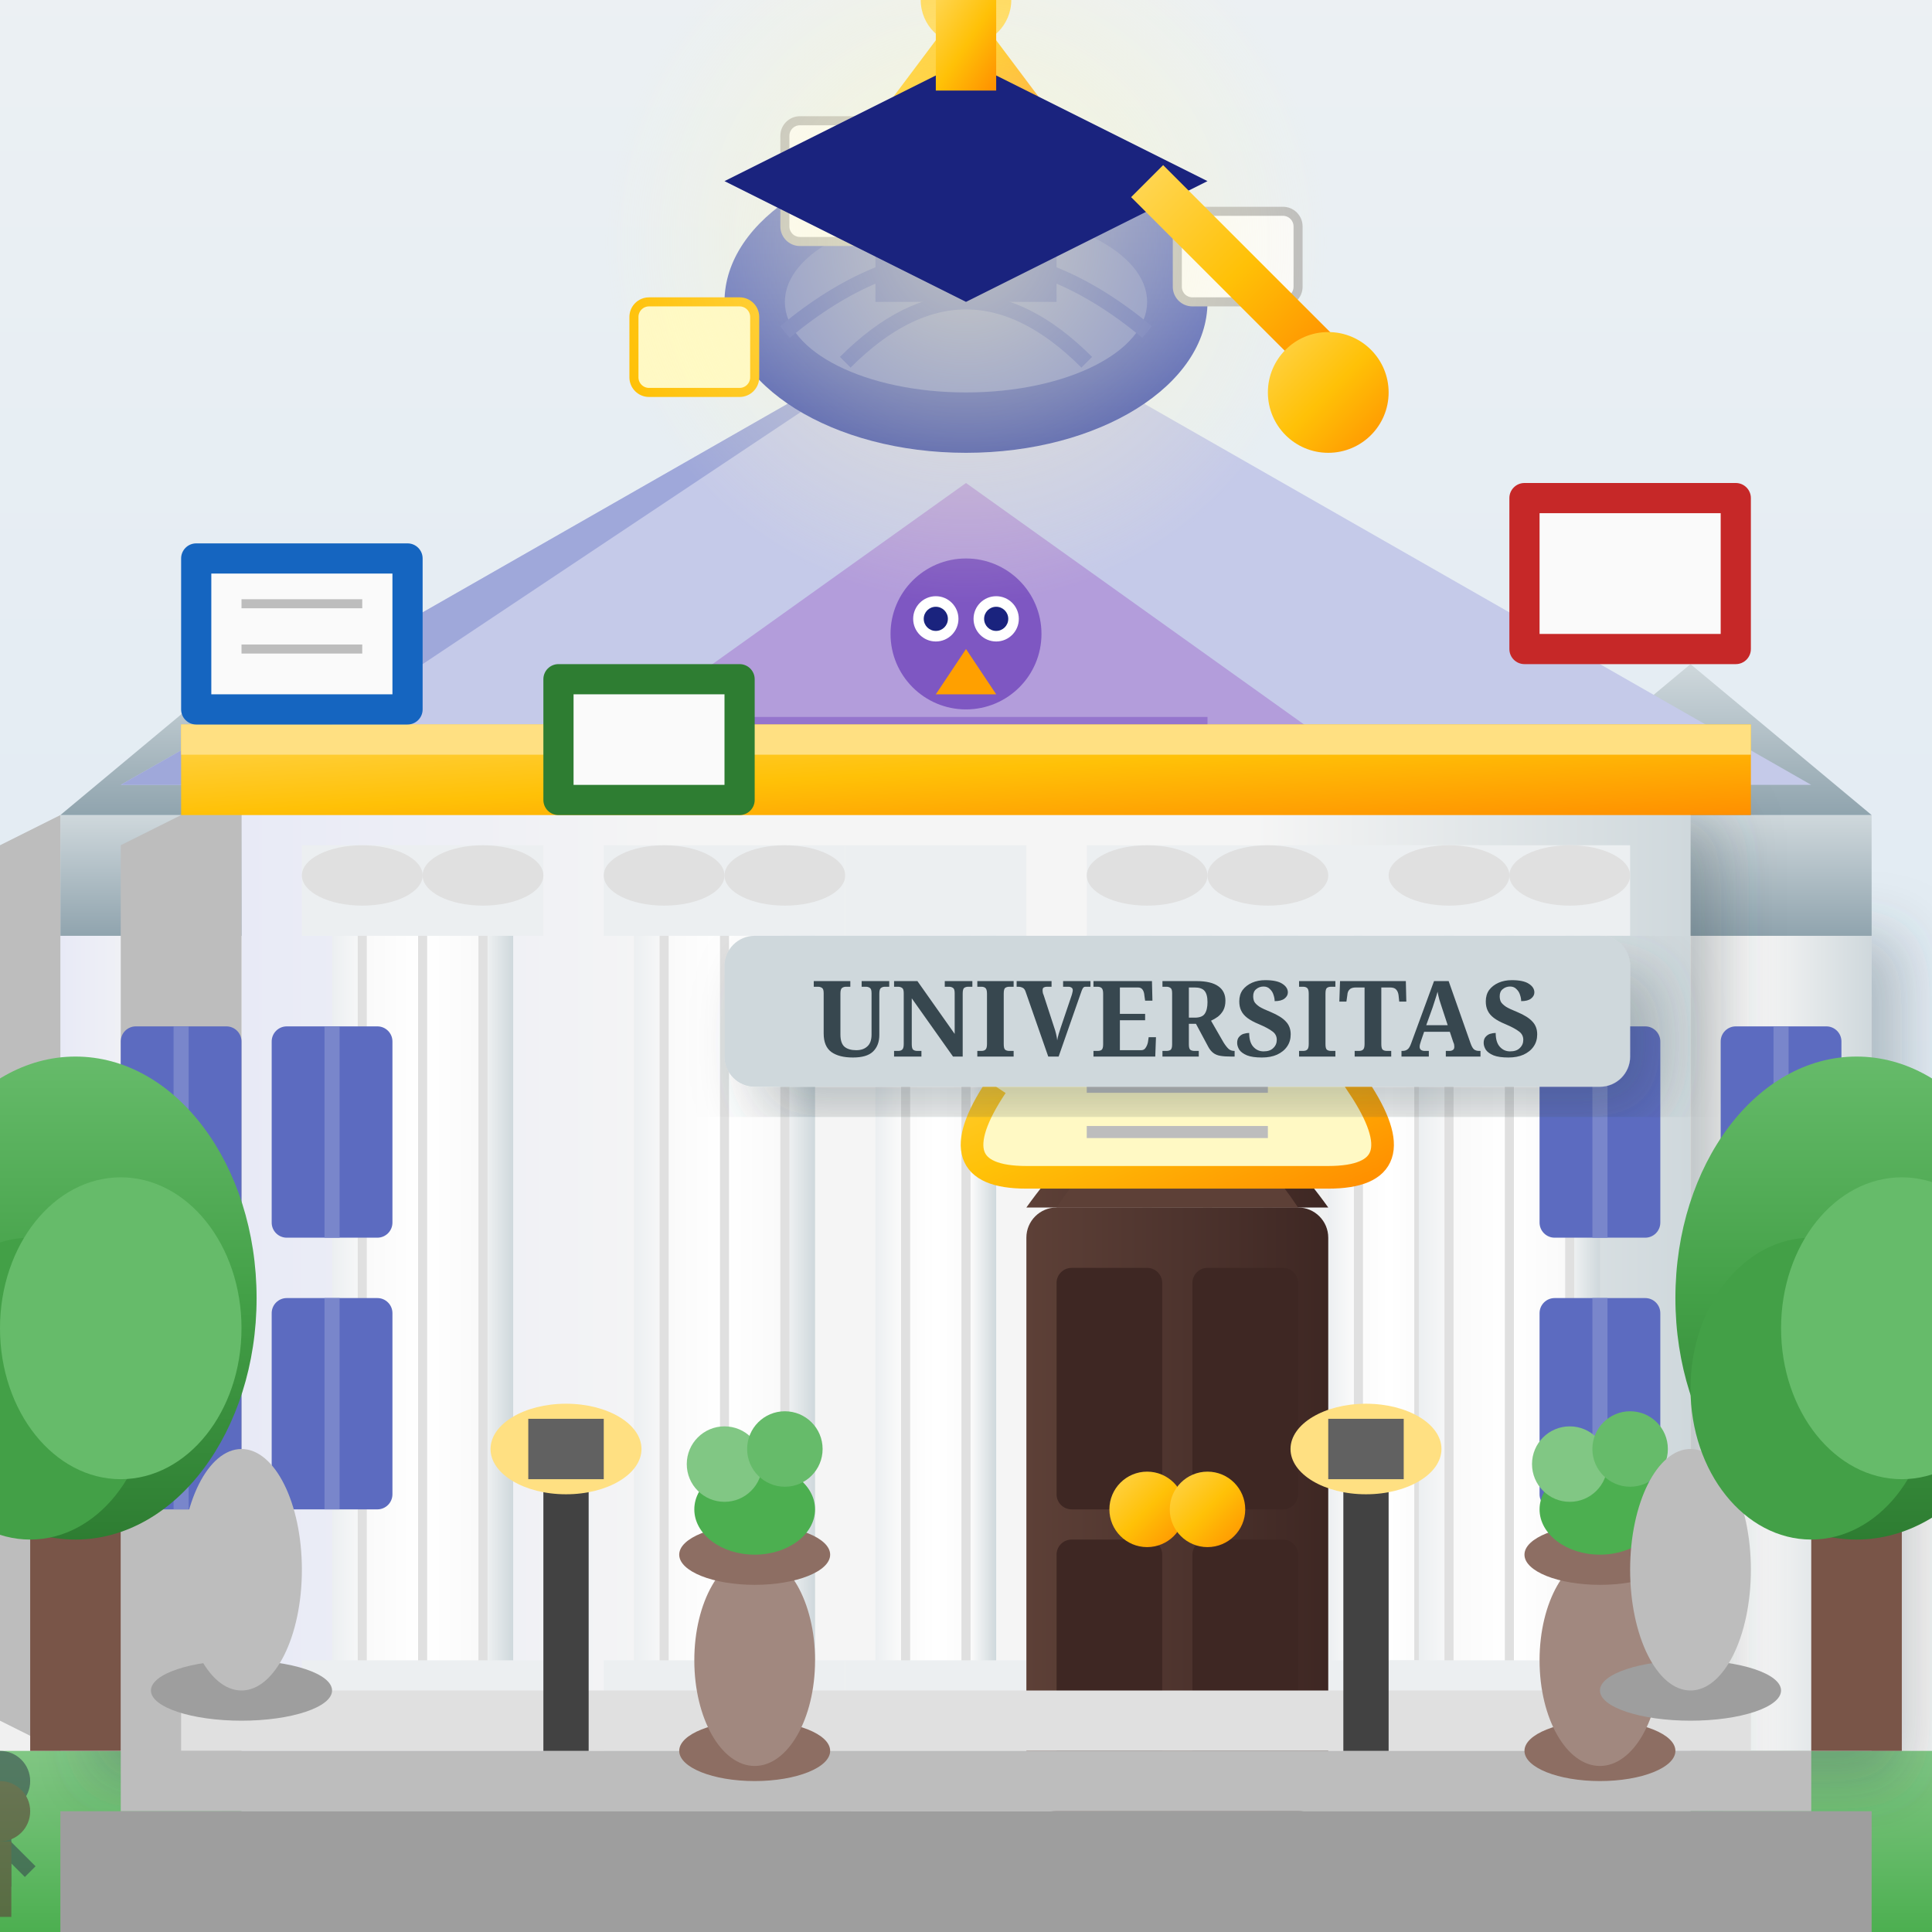
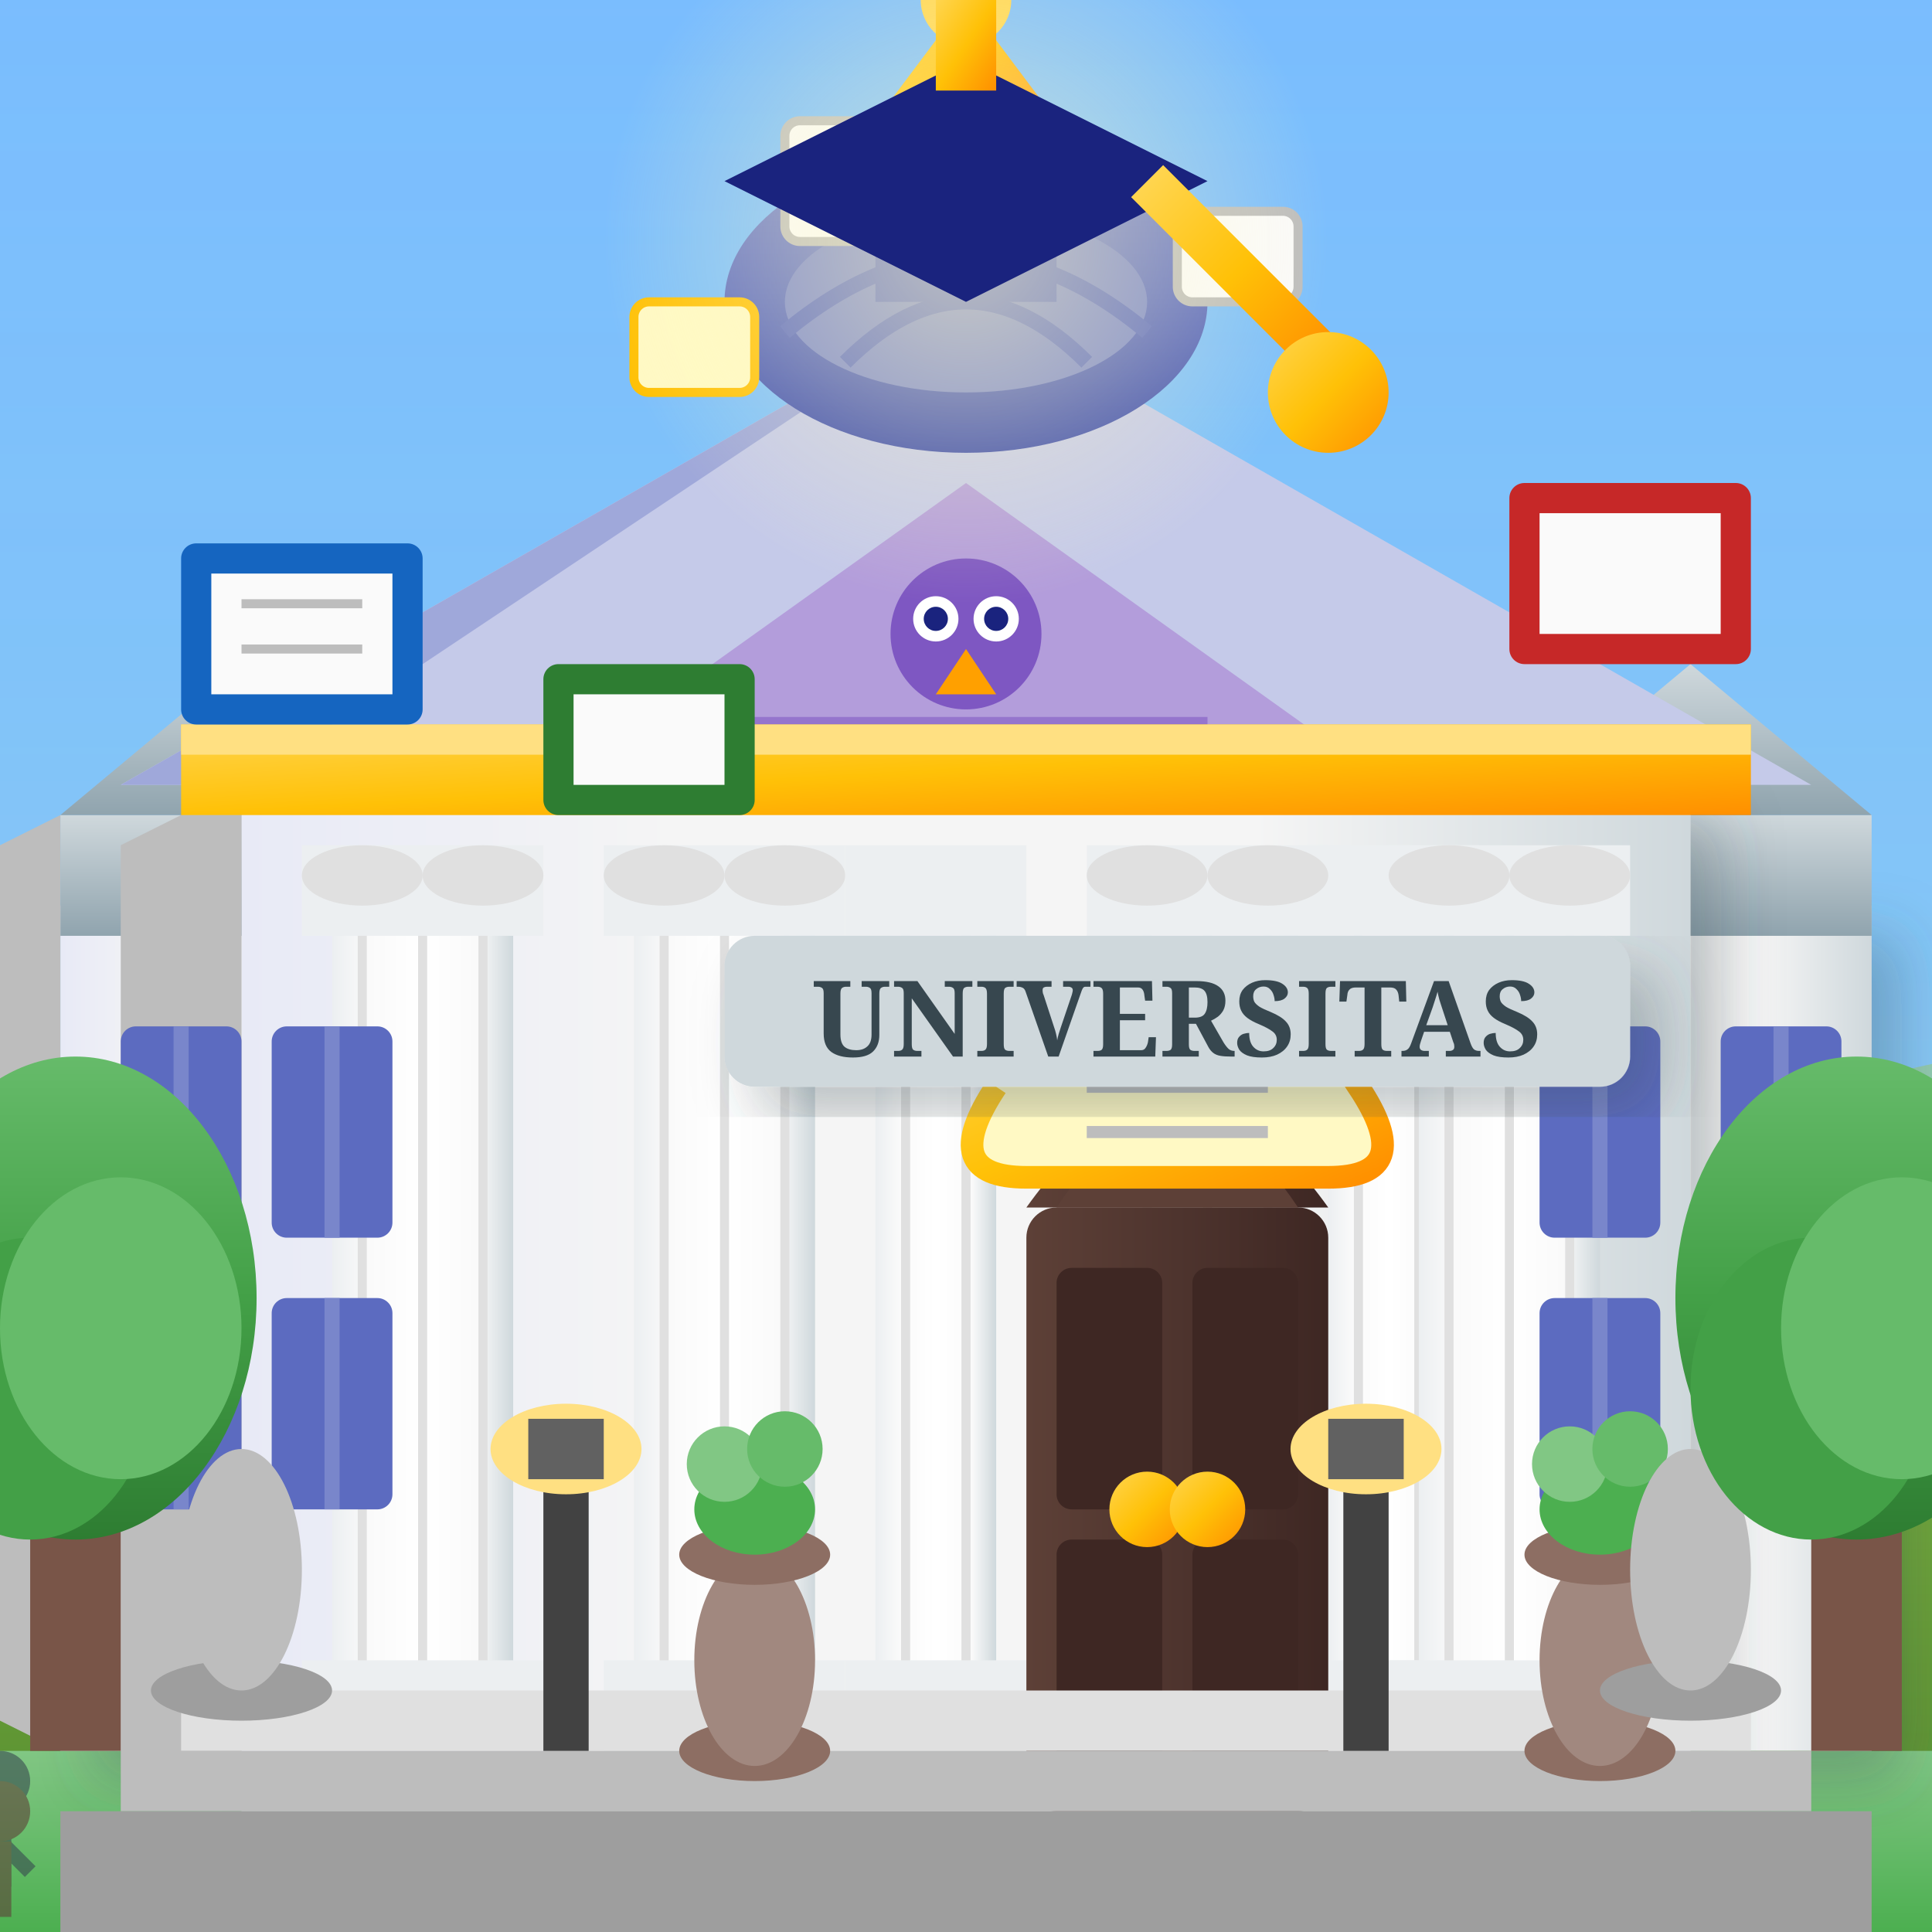
<svg xmlns="http://www.w3.org/2000/svg" viewBox="0 0 128 128" width="128" height="128">
  <defs>
    <linearGradient id="marbleWall" x1="0%" y1="0%" x2="100%" y2="0%">
      <stop offset="0%" style="stop-color:#E8EAF6" />
      <stop offset="30%" style="stop-color:#F5F5F5" />
      <stop offset="70%" style="stop-color:#F5F5F5" />
      <stop offset="100%" style="stop-color:#CFD8DC" />
    </linearGradient>
    <linearGradient id="marbleColumn" x1="0%" y1="0%" x2="100%" y2="0%">
      <stop offset="0%" style="stop-color:#ECEFF1" />
      <stop offset="20%" style="stop-color:#FAFAFA" />
      <stop offset="50%" style="stop-color:#FFFFFF" />
      <stop offset="80%" style="stop-color:#FAFAFA" />
      <stop offset="100%" style="stop-color:#CFD8DC" />
    </linearGradient>
    <linearGradient id="domeBlue" x1="0%" y1="100%" x2="0%" y2="0%">
      <stop offset="0%" style="stop-color:#3949AB" />
      <stop offset="50%" style="stop-color:#5C6BC0" />
      <stop offset="100%" style="stop-color:#7986CB" />
    </linearGradient>
    <linearGradient id="goldDecor" x1="0%" y1="0%" x2="100%" y2="100%">
      <stop offset="0%" style="stop-color:#FFD54F" />
      <stop offset="50%" style="stop-color:#FFC107" />
      <stop offset="100%" style="stop-color:#FF8F00" />
    </linearGradient>
    <radialGradient id="knowledgeGlow" cx="50%" cy="50%" r="50%">
      <stop offset="0%" style="stop-color:#FFF9C4" stop-opacity="0.6" />
      <stop offset="100%" style="stop-color:#FFF9C4" stop-opacity="0" />
    </radialGradient>
    <linearGradient id="roofStone" x1="0%" y1="100%" x2="0%" y2="0%">
      <stop offset="0%" style="stop-color:#90A4AE" />
      <stop offset="100%" style="stop-color:#CFD8DC" />
    </linearGradient>
    <linearGradient id="doorWood" x1="0%" y1="0%" x2="100%" y2="0%">
      <stop offset="0%" style="stop-color:#5D4037" />
      <stop offset="50%" style="stop-color:#4E342E" />
      <stop offset="100%" style="stop-color:#3E2723" />
    </linearGradient>
    <linearGradient id="skyGradient" x1="0%" y1="0%" x2="0%" y2="100%">
      <stop offset="0%" style="stop-color:#E3F2FD" />
      <stop offset="100%" style="stop-color:#BBDEFB" />
    </linearGradient>
    <linearGradient id="grassGreen" x1="0%" y1="0%" x2="0%" y2="100%">
      <stop offset="0%" style="stop-color:#81C784" />
      <stop offset="100%" style="stop-color:#4CAF50" />
    </linearGradient>
    <linearGradient id="treeGreen" x1="0%" y1="0%" x2="0%" y2="100%">
      <stop offset="0%" style="stop-color:#66BB6A" />
      <stop offset="50%" style="stop-color:#43A047" />
      <stop offset="100%" style="stop-color:#2E7D32" />
    </linearGradient>
    <filter id="dropShadow" x="-20%" y="-20%" width="140%" height="140%">
      <feDropShadow dx="2" dy="2" stdDeviation="2" flood-color="#37474F" flood-opacity="0.3" />
    </filter>
    <filter id="glow" x="-50%" y="-50%" width="200%" height="200%">
      <feGaussianBlur stdDeviation="3" result="coloredBlur" />
      <feMerge>
        <feMergeNode in="coloredBlur" />
        <feMergeNode in="SourceGraphic" />
      </feMerge>
    </filter>
+     <linearGradient id="sky" x1="0%" y1="0%" x2="0%" y2="100%">
+       <stop offset="0%" style="stop-color:#4da6ff" />
+       <stop offset="100%" style="stop-color:#87ceeb" />
+     </linearGradient>
+     <linearGradient id="grass" x1="0%" y1="0%" x2="0%" y2="100%">
+       <stop offset="0%" style="stop-color:#7cb342" />
+       <stop offset="100%" style="stop-color:#558b2f" />
+     </linearGradient>
  </defs>
+   <rect width="128" height="128" fill="url(#sky)" />
+   <path d="M-10,78 Q30,65 64,72 Q98,79 138,68 L138,88 L-10,88 Z" fill="#8bc34a" opacity="0.6" />
+   <path d="M-10,128 L-10,88 Q30,82 64,85 Q98,88 138,82 L138,128 Z" fill="url(#grass)" />
  <rect x="0" y="0" width="128" height="80" fill="url(#skyGradient)" opacity="0.3" />
  <rect x="0" y="116" width="128" height="12" fill="url(#grassGreen)" />
  <path d="M52 128 L56 116 L72 116 L76 128" fill="#BDBDBD" />
  <path d="M54 128 L57 118 L71 118 L74 128" fill="#E0E0E0" />
  <rect x="4" y="60" width="24" height="56" fill="url(#marbleWall)" filter="url(#dropShadow)" />
  <rect x="4" y="54" width="24" height="8" fill="url(#roofStone)" />
  <polygon points="4,54 16,44 28,54" fill="url(#roofStone)" />
  <polygon points="4,54 4,116 0,114 0,56" fill="#BDBDBD" />
  <rect x="100" y="60" width="24" height="56" fill="url(#marbleWall)" filter="url(#dropShadow)" />
  <rect x="100" y="54" width="24" height="8" fill="url(#roofStone)" />
  <polygon points="100,54 112,44 124,54" fill="url(#roofStone)" />
  <rect x="16" y="52" width="96" height="68" fill="url(#marbleWall)" filter="url(#dropShadow)" />
  <polygon points="16,52 16,120 8,116 8,56" fill="#BDBDBD" />
  <polygon points="8,52 120,52 64,20" fill="#C5CAE9" />
  <polygon points="8,52 64,20 16,52" fill="#9FA8DA" />
  <polygon points="36,52 92,52 64,32" fill="#B39DDB" />
  <line x1="48" y1="48" x2="80" y2="48" stroke="#9575CD" stroke-width="1" />
  <circle cx="64" cy="42" r="5" fill="#7E57C2" />
  <circle cx="62" cy="41" r="1.5" fill="#FFFFFF" />
  <circle cx="66" cy="41" r="1.5" fill="#FFFFFF" />
  <circle cx="62" cy="41" r="0.8" fill="#1A237E" />
  <circle cx="66" cy="41" r="0.8" fill="#1A237E" />
  <polygon points="64,43 62,46 66,46" fill="#FFA000" />
  <rect x="12" y="48" width="104" height="6" fill="url(#goldDecor)" />
  <rect x="12" y="48" width="104" height="2" fill="#FFE082" />
  <g>
    <rect x="22" y="60" width="12" height="52" fill="url(#marbleColumn)" />
    <line x1="24" y1="60" x2="24" y2="112" stroke="#E0E0E0" stroke-width="0.6" />
    <line x1="28" y1="60" x2="28" y2="112" stroke="#E0E0E0" stroke-width="0.6" />
    <line x1="32" y1="60" x2="32" y2="112" stroke="#E0E0E0" stroke-width="0.6" />
    <rect x="20" y="56" width="16" height="6" fill="#ECEFF1" />
    <rect x="20" y="110" width="16" height="6" fill="#ECEFF1" />
    <ellipse cx="24" cy="58" rx="4" ry="2" fill="#E0E0E0" />
    <ellipse cx="32" cy="58" rx="4" ry="2" fill="#E0E0E0" />
    <rect x="42" y="60" width="12" height="52" fill="url(#marbleColumn)" />
    <line x1="44" y1="60" x2="44" y2="112" stroke="#E0E0E0" stroke-width="0.6" />
    <line x1="48" y1="60" x2="48" y2="112" stroke="#E0E0E0" stroke-width="0.6" />
    <line x1="52" y1="60" x2="52" y2="112" stroke="#E0E0E0" stroke-width="0.6" />
    <rect x="40" y="56" width="16" height="6" fill="#ECEFF1" />
    <rect x="40" y="110" width="16" height="6" fill="#ECEFF1" />
    <ellipse cx="44" cy="58" rx="4" ry="2" fill="#E0E0E0" />
    <ellipse cx="52" cy="58" rx="4" ry="2" fill="#E0E0E0" />
    <rect x="58" y="60" width="8" height="52" fill="url(#marbleColumn)" />
    <line x1="60" y1="60" x2="60" y2="112" stroke="#E0E0E0" stroke-width="0.6" />
    <line x1="64" y1="60" x2="64" y2="112" stroke="#E0E0E0" stroke-width="0.6" />
    <rect x="56" y="56" width="12" height="6" fill="#ECEFF1" />
    <rect x="56" y="110" width="12" height="6" fill="#ECEFF1" />
    <rect x="88" y="60" width="8" height="52" fill="url(#marbleColumn)" />
    <line x1="90" y1="60" x2="90" y2="112" stroke="#E0E0E0" stroke-width="0.6" />
    <line x1="94" y1="60" x2="94" y2="112" stroke="#E0E0E0" stroke-width="0.6" />
    <rect x="86" y="56" width="12" height="6" fill="#ECEFF1" />
    <rect x="86" y="110" width="12" height="6" fill="#ECEFF1" />
    <rect x="74" y="60" width="12" height="52" fill="url(#marbleColumn)" />
    <line x1="76" y1="60" x2="76" y2="112" stroke="#E0E0E0" stroke-width="0.6" />
    <line x1="80" y1="60" x2="80" y2="112" stroke="#E0E0E0" stroke-width="0.6" />
    <line x1="84" y1="60" x2="84" y2="112" stroke="#E0E0E0" stroke-width="0.6" />
    <rect x="72" y="56" width="16" height="6" fill="#ECEFF1" />
    <rect x="72" y="110" width="16" height="6" fill="#ECEFF1" />
    <ellipse cx="76" cy="58" rx="4" ry="2" fill="#E0E0E0" />
    <ellipse cx="84" cy="58" rx="4" ry="2" fill="#E0E0E0" />
    <rect x="94" y="60" width="12" height="52" fill="url(#marbleColumn)" />
    <line x1="96" y1="60" x2="96" y2="112" stroke="#E0E0E0" stroke-width="0.6" />
    <line x1="100" y1="60" x2="100" y2="112" stroke="#E0E0E0" stroke-width="0.6" />
    <line x1="104" y1="60" x2="104" y2="112" stroke="#E0E0E0" stroke-width="0.6" />
    <rect x="92" y="56" width="16" height="6" fill="#ECEFF1" />
    <rect x="92" y="110" width="16" height="6" fill="#ECEFF1" />
    <ellipse cx="96" cy="58" rx="4" ry="2" fill="#E0E0E0" />
    <ellipse cx="104" cy="58" rx="4" ry="2" fill="#E0E0E0" />
  </g>
  <rect x="68" y="80" width="20" height="40" fill="url(#doorWood)" rx="2" />
  <path d="M68 80 Q78 66, 88 80" fill="url(#doorWood)" />
  <path d="M70 80 Q78 68, 86 80" fill="#5D4037" />
  <rect x="70" y="84" width="7" height="16" fill="#3E2723" rx="1" />
  <rect x="79" y="84" width="7" height="16" fill="#3E2723" rx="1" />
  <rect x="70" y="102" width="7" height="16" fill="#3E2723" rx="1" />
  <rect x="79" y="102" width="7" height="16" fill="#3E2723" rx="1" />
  <circle cx="76" cy="100" r="2.5" fill="url(#goldDecor)">
    <animate attributeName="opacity" values="0.8;1;0.8" dur="2s" repeatCount="indefinite" />
  </circle>
  <circle cx="80" cy="100" r="2.5" fill="url(#goldDecor)">
    <animate attributeName="opacity" values="0.8;1;0.8" dur="2s" repeatCount="indefinite" begin="0.5s" />
  </circle>
  <ellipse cx="64" cy="20" rx="16" ry="10" fill="url(#domeBlue)" />
  <ellipse cx="64" cy="20" rx="12" ry="6" fill="#7986CB" />
  <path d="M52 22 Q64 12, 76 22" stroke="#5C6BC0" stroke-width="1" fill="none" />
  <path d="M56 24 Q64 16, 72 24" stroke="#5C6BC0" stroke-width="1" fill="none" />
  <rect x="58" y="8" width="12" height="12" fill="#5C6BC0" />
  <ellipse cx="64" cy="8" rx="6" ry="2" fill="#7986CB" />
  <polygon points="58,8 70,8 64,0" fill="url(#goldDecor)" />
  <circle cx="64" cy="0" r="3" fill="#FFD54F">
    <animate attributeName="opacity" values="0.8;1;0.8" dur="1.5s" repeatCount="indefinite" />
  </circle>
  <g>
    <rect x="8" y="68" width="8" height="14" fill="#5C6BC0" rx="1" />
    <rect x="8" y="86" width="8" height="14" fill="#5C6BC0" rx="1" />
    <rect x="18" y="68" width="8" height="14" fill="#5C6BC0" rx="1" />
    <rect x="18" y="86" width="8" height="14" fill="#5C6BC0" rx="1" />
    <rect x="102" y="68" width="8" height="14" fill="#5C6BC0" rx="1" />
    <rect x="102" y="86" width="8" height="14" fill="#5C6BC0" rx="1" />
    <rect x="114" y="68" width="8" height="14" fill="#5C6BC0" rx="1" />
    <rect x="114" y="86" width="8" height="14" fill="#5C6BC0" rx="1" />
  </g>
  <g stroke="#7986CB" stroke-width="1">
    <line x1="12" y1="68" x2="12" y2="82" />
    <line x1="12" y1="86" x2="12" y2="100" />
    <line x1="22" y1="68" x2="22" y2="82" />
    <line x1="22" y1="86" x2="22" y2="100" />
    <line x1="106" y1="68" x2="106" y2="82" />
    <line x1="106" y1="86" x2="106" y2="100" />
    <line x1="118" y1="68" x2="118" y2="82" />
    <line x1="118" y1="86" x2="118" y2="100" />
  </g>
  <rect x="12" y="112" width="104" height="4" fill="#E0E0E0" />
  <rect x="8" y="116" width="112" height="4" fill="#BDBDBD" />
  <rect x="4" y="120" width="120" height="8" fill="#9E9E9E" />
  <g>
    <g>
      <animate attributeName="opacity" values="0;1;1;0" dur="4s" repeatCount="indefinite" />
      <rect x="12" y="36" width="16" height="12" fill="#1565C0" rx="1">
        <animate attributeName="y" values="36;16;36" dur="4s" repeatCount="indefinite" />
        <animate attributeName="x" values="12;20;12" dur="4s" repeatCount="indefinite" />
        <animateTransform attributeName="transform" type="rotate" values="0 20 42;-10 20 22;0 20 42" dur="4s" repeatCount="indefinite" />
      </rect>
      <rect x="14" y="38" width="12" height="8" fill="#FAFAFA">
        <animate attributeName="y" values="38;18;38" dur="4s" repeatCount="indefinite" />
        <animate attributeName="x" values="14;22;14" dur="4s" repeatCount="indefinite" />
      </rect>
      <line x1="16" y1="40" x2="24" y2="40" stroke="#BDBDBD" stroke-width="0.6">
        <animate attributeName="y1" values="40;20;40" dur="4s" repeatCount="indefinite" />
        <animate attributeName="y2" values="40;20;40" dur="4s" repeatCount="indefinite" />
      </line>
      <line x1="16" y1="43" x2="24" y2="43" stroke="#BDBDBD" stroke-width="0.6">
        <animate attributeName="y1" values="43;23;43" dur="4s" repeatCount="indefinite" />
        <animate attributeName="y2" values="43;23;43" dur="4s" repeatCount="indefinite" />
      </line>
    </g>
    <g>
      <animate attributeName="opacity" values="0;1;1;0" dur="4.5s" repeatCount="indefinite" begin="1.5s" />
      <rect x="100" y="32" width="16" height="12" fill="#C62828" rx="1">
        <animate attributeName="y" values="32;12;32" dur="4.5s" repeatCount="indefinite" begin="1.5s" />
        <animate attributeName="x" values="100;92;100" dur="4.5s" repeatCount="indefinite" begin="1.5s" />
        <animateTransform attributeName="transform" type="rotate" values="0 108 38;15 100 18;0 108 38" dur="4.5s" repeatCount="indefinite" begin="1.5s" />
      </rect>
      <rect x="102" y="34" width="12" height="8" fill="#FAFAFA">
        <animate attributeName="y" values="34;14;34" dur="4.5s" repeatCount="indefinite" begin="1.5s" />
        <animate attributeName="x" values="102;94;102" dur="4.5s" repeatCount="indefinite" begin="1.5s" />
      </rect>
    </g>
    <g>
      <animate attributeName="opacity" values="0;1;1;0" dur="5s" repeatCount="indefinite" begin="2.5s" />
      <rect x="36" y="44" width="14" height="10" fill="#2E7D32" rx="1">
        <animate attributeName="y" values="44;24;44" dur="5s" repeatCount="indefinite" begin="2.5s" />
        <animate attributeName="x" values="36;42;36" dur="5s" repeatCount="indefinite" begin="2.5s" />
        <animateTransform attributeName="transform" type="rotate" values="0 43 49;-8 45 29;0 43 49" dur="5s" repeatCount="indefinite" begin="2.5s" />
      </rect>
      <rect x="38" y="46" width="10" height="6" fill="#FAFAFA">
        <animate attributeName="y" values="46;26;46" dur="5s" repeatCount="indefinite" begin="2.5s" />
        <animate attributeName="x" values="38;44;38" dur="5s" repeatCount="indefinite" begin="2.5s" />
      </rect>
    </g>
    <rect x="52" y="8" width="10" height="8" rx="1" fill="#FAFAFA" stroke="#BDBDBD" stroke-width="0.6">
      <animate attributeName="y" values="8;-8;8" dur="5s" repeatCount="indefinite" begin="0.5s" />
      <animate attributeName="opacity" values="0;0.9;0" dur="5s" repeatCount="indefinite" begin="0.5s" />
      <animateTransform attributeName="transform" type="rotate" values="0 57 12;-15 57 -4;0 57 12" dur="5s" repeatCount="indefinite" begin="0.5s" />
    </rect>
    <rect x="78" y="14" width="8" height="6" rx="1" fill="#FAFAFA" stroke="#BDBDBD" stroke-width="0.6">
      <animate attributeName="y" values="14;-2;14" dur="4.5s" repeatCount="indefinite" begin="1s" />
      <animate attributeName="opacity" values="0;0.85;0" dur="4.5s" repeatCount="indefinite" begin="1s" />
      <animateTransform attributeName="transform" type="rotate" values="0 82 17;20 82 1;0 82 17" dur="4.5s" repeatCount="indefinite" begin="1s" />
    </rect>
    <rect x="42" y="20" width="8" height="6" rx="1" fill="#FFF9C4" stroke="#FFC107" stroke-width="0.6">
      <animate attributeName="y" values="20;4;20" dur="6s" repeatCount="indefinite" begin="2s" />
      <animate attributeName="opacity" values="0;0.9;0" dur="6s" repeatCount="indefinite" begin="2s" />
      <animateTransform attributeName="transform" type="rotate" values="0 46 23;-12 46 7;0 46 23" dur="6s" repeatCount="indefinite" begin="2s" />
    </rect>
  </g>
  <circle cx="64" cy="16" r="24" fill="url(#knowledgeGlow)">
    <animate attributeName="r" values="24;30;24" dur="3s" repeatCount="indefinite" />
    <animate attributeName="opacity" values="0.4;0.7;0.4" dur="3s" repeatCount="indefinite" />
  </circle>
  <g>
    <polygon points="64,4 80,12 64,20 48,12" fill="#1A237E" />
    <rect x="62" y="0" width="4" height="6" fill="url(#goldDecor)" />
    <line x1="76" y1="12" x2="88" y2="24" stroke="url(#goldDecor)" stroke-width="3">
      <animate attributeName="y2" values="24;32;24" dur="1.2s" repeatCount="indefinite" />
    </line>
    <circle cx="88" cy="26" r="4" fill="url(#goldDecor)">
      <animate attributeName="cy" values="26;34;26" dur="1.2s" repeatCount="indefinite" />
    </circle>
  </g>
  <g>
    <ellipse cx="50" cy="116" rx="5" ry="2" fill="#8D6E63" />
    <ellipse cx="50" cy="110" rx="4" ry="7" fill="#A1887F" />
    <ellipse cx="50" cy="103" rx="5" ry="2" fill="#8D6E63" />
    <ellipse cx="50" cy="100" rx="4" ry="3" fill="#4CAF50">
      <animate attributeName="ry" values="3;4;3" dur="2s" repeatCount="indefinite" />
    </ellipse>
    <circle cx="48" cy="97" r="2.5" fill="#81C784">
      <animate attributeName="r" values="2.5;3;2.5" dur="2.5s" repeatCount="indefinite" />
    </circle>
    <circle cx="52" cy="96" r="2.5" fill="#66BB6A">
      <animate attributeName="r" values="2.5;3;2.5" dur="2.2s" repeatCount="indefinite" begin="0.3s" />
    </circle>
  </g>
  <g>
    <ellipse cx="106" cy="116" rx="5" ry="2" fill="#8D6E63" />
    <ellipse cx="106" cy="110" rx="4" ry="7" fill="#A1887F" />
    <ellipse cx="106" cy="103" rx="5" ry="2" fill="#8D6E63" />
    <ellipse cx="106" cy="100" rx="4" ry="3" fill="#4CAF50">
      <animate attributeName="ry" values="3;4;3" dur="2s" repeatCount="indefinite" begin="0.5s" />
    </ellipse>
    <circle cx="104" cy="97" r="2.5" fill="#81C784">
      <animate attributeName="r" values="2.5;3;2.5" dur="2.5s" repeatCount="indefinite" begin="0.5s" />
    </circle>
    <circle cx="108" cy="96" r="2.5" fill="#66BB6A">
      <animate attributeName="r" values="2.5;3;2.5" dur="2.2s" repeatCount="indefinite" begin="0.8s" />
    </circle>
  </g>
  <g>
    <ellipse cx="16" cy="112" rx="6" ry="2" fill="#9E9E9E" />
    <ellipse cx="16" cy="104" rx="4" ry="8" fill="#BDBDBD" />
  </g>
  <g>
    <ellipse cx="112" cy="112" rx="6" ry="2" fill="#9E9E9E" />
    <ellipse cx="112" cy="104" rx="4" ry="8" fill="#BDBDBD" />
  </g>
  <g>
    <rect x="2" y="100" width="6" height="16" fill="#795548" />
    <ellipse cx="5" cy="86" rx="12" ry="16" fill="url(#treeGreen)">
      <animateTransform attributeName="transform" type="rotate" values="0 5 100;1 5 100;0 5 100;-1 5 100;0 5 100" dur="4s" repeatCount="indefinite" />
    </ellipse>
    <ellipse cx="2" cy="92" rx="8" ry="10" fill="#43A047">
      <animateTransform attributeName="transform" type="rotate" values="0 5 100;1 5 100;0 5 100;-1 5 100;0 5 100" dur="4s" repeatCount="indefinite" />
    </ellipse>
    <ellipse cx="8" cy="88" rx="8" ry="10" fill="#66BB6A">
      <animateTransform attributeName="transform" type="rotate" values="0 5 100;1 5 100;0 5 100;-1 5 100;0 5 100" dur="4s" repeatCount="indefinite" />
    </ellipse>
  </g>
  <g>
    <rect x="120" y="100" width="6" height="16" fill="#795548" />
    <ellipse cx="123" cy="86" rx="12" ry="16" fill="url(#treeGreen)">
      <animateTransform attributeName="transform" type="rotate" values="0 123 100;-1 123 100;0 123 100;1 123 100;0 123 100" dur="4.5s" repeatCount="indefinite" />
    </ellipse>
    <ellipse cx="120" cy="92" rx="8" ry="10" fill="#43A047">
      <animateTransform attributeName="transform" type="rotate" values="0 123 100;-1 123 100;0 123 100;1 123 100;0 123 100" dur="4.5s" repeatCount="indefinite" />
    </ellipse>
    <ellipse cx="126" cy="88" rx="8" ry="10" fill="#66BB6A">
      <animateTransform attributeName="transform" type="rotate" values="0 123 100;-1 123 100;0 123 100;1 123 100;0 123 100" dur="4.5s" repeatCount="indefinite" />
    </ellipse>
  </g>
  <g>
    <rect x="36" y="98" width="3" height="18" fill="#424242" />
    <ellipse cx="37.5" cy="96" rx="5" ry="3" fill="#FFE082">
      <animate attributeName="opacity" values="0.8;1;0.9;1;0.8" dur="0.5s" repeatCount="indefinite" />
    </ellipse>
    <rect x="35" y="94" width="5" height="4" fill="#616161" />
  </g>
  <g>
    <rect x="89" y="98" width="3" height="18" fill="#424242" />
    <ellipse cx="90.5" cy="96" rx="5" ry="3" fill="#FFE082">
      <animate attributeName="opacity" values="0.9;1;0.85;1;0.9" dur="0.6s" repeatCount="indefinite" />
    </ellipse>
    <rect x="88" y="94" width="5" height="4" fill="#616161" />
  </g>
  <g transform="translate(78, 72)">
    <path d="M-12,0 Q-16,-6 -10,-6 L10,-6 Q16,-6 12,0 Q16,6 10,6 L-10,6 Q-16,6 -12,0" fill="#FFF9C4" stroke="url(#goldDecor)" stroke-width="1.5" />
    <line x1="-6" y1="-3" x2="6" y2="-3" stroke="#BDBDBD" stroke-width="0.8" />
    <line x1="-6" y1="0" x2="6" y2="0" stroke="#BDBDBD" stroke-width="0.8" />
    <line x1="-6" y1="3" x2="6" y2="3" stroke="#BDBDBD" stroke-width="0.8" />
  </g>
  <rect x="48" y="62" width="60" height="10" fill="#CFD8DC" rx="2" filter="url(#dropShadow)" />
  <text x="78" y="70" text-anchor="middle" font-size="7" fill="#37474F" font-family="serif" font-weight="bold">UNIVERSITAS</text>
  <g opacity="0.6">
    <g>
      <animateTransform attributeName="transform" type="translate" values="-20,0;140,0" dur="12s" repeatCount="indefinite" />
      <circle cx="0" cy="118" r="2" fill="#37474F" />
      <line x1="0" y1="120" x2="0" y2="125" stroke="#37474F" stroke-width="1.5" />
      <line x1="0" y1="122" x2="-2" y2="124" stroke="#37474F" stroke-width="1">
        <animate attributeName="x2" values="-2;2;-2" dur="0.5s" repeatCount="indefinite" />
      </line>
      <line x1="0" y1="122" x2="2" y2="124" stroke="#37474F" stroke-width="1">
        <animate attributeName="x2" values="2;-2;2" dur="0.5s" repeatCount="indefinite" />
      </line>
    </g>
    <g>
      <animateTransform attributeName="transform" type="translate" values="140,0;-20,0" dur="14s" repeatCount="indefinite" begin="3s" />
      <circle cx="0" cy="120" r="2" fill="#5D4037" />
      <line x1="0" y1="122" x2="0" y2="127" stroke="#5D4037" stroke-width="1.5" />
    </g>
  </g>
</svg>
